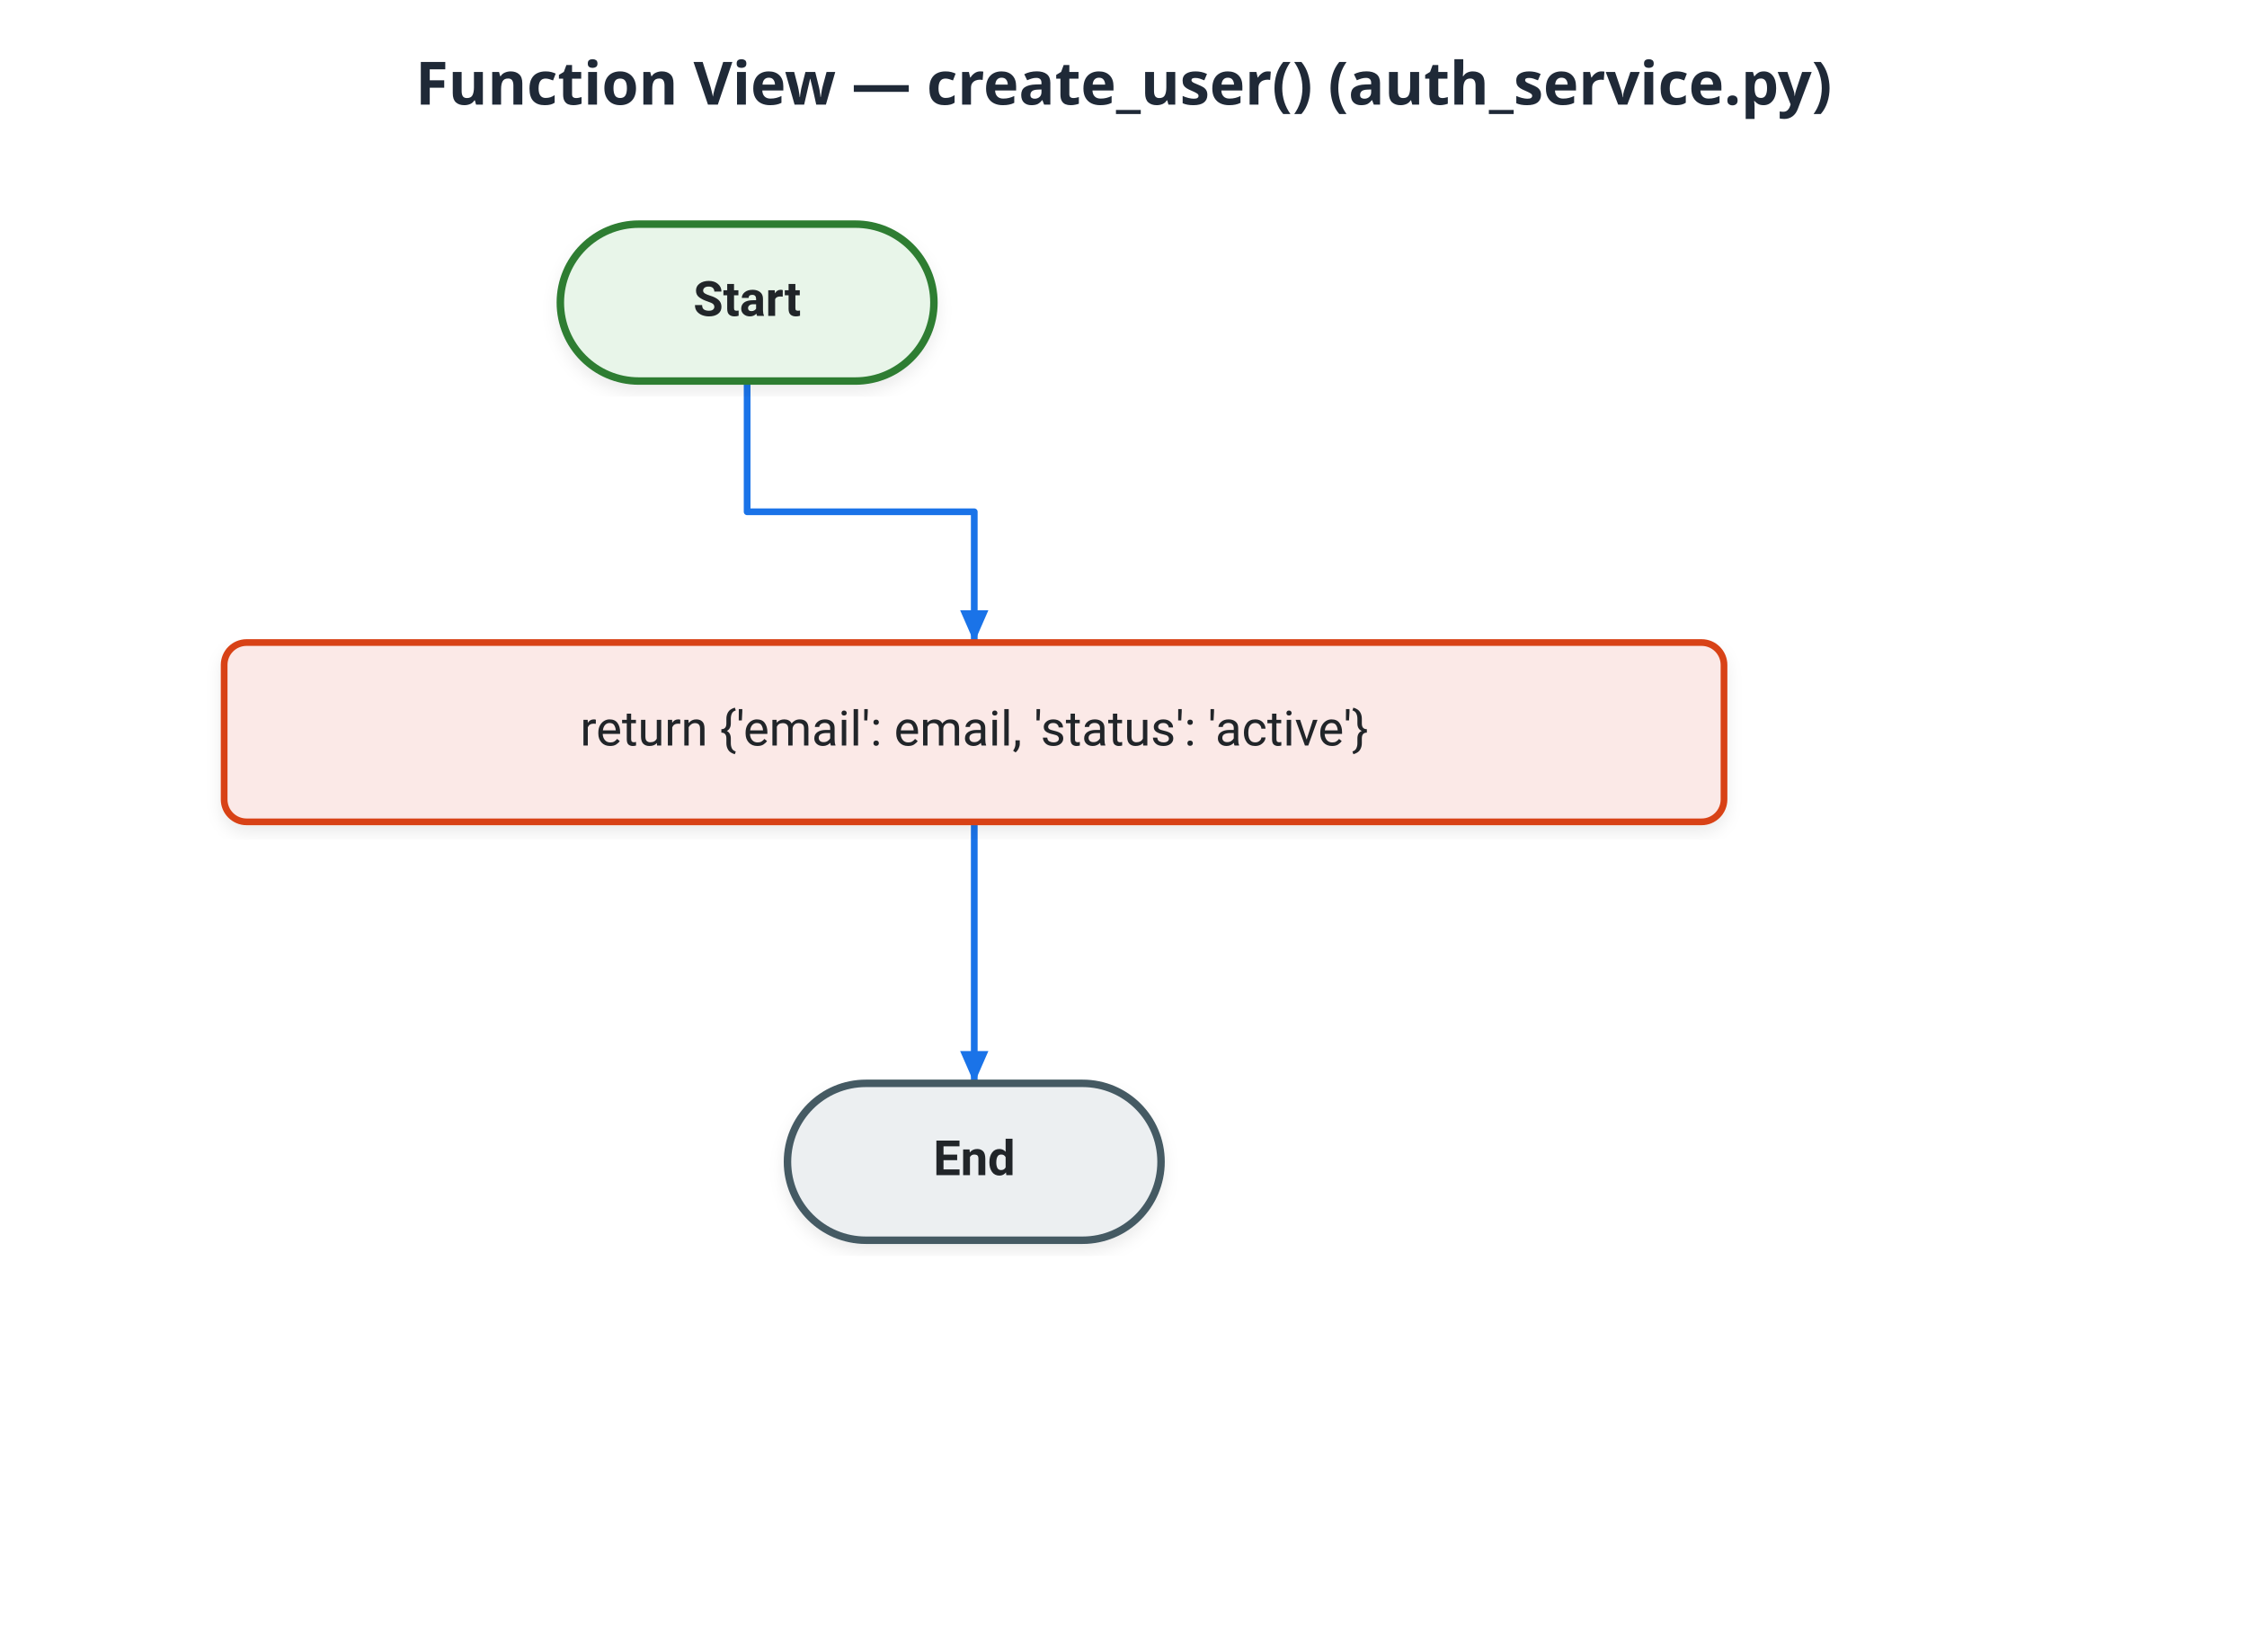
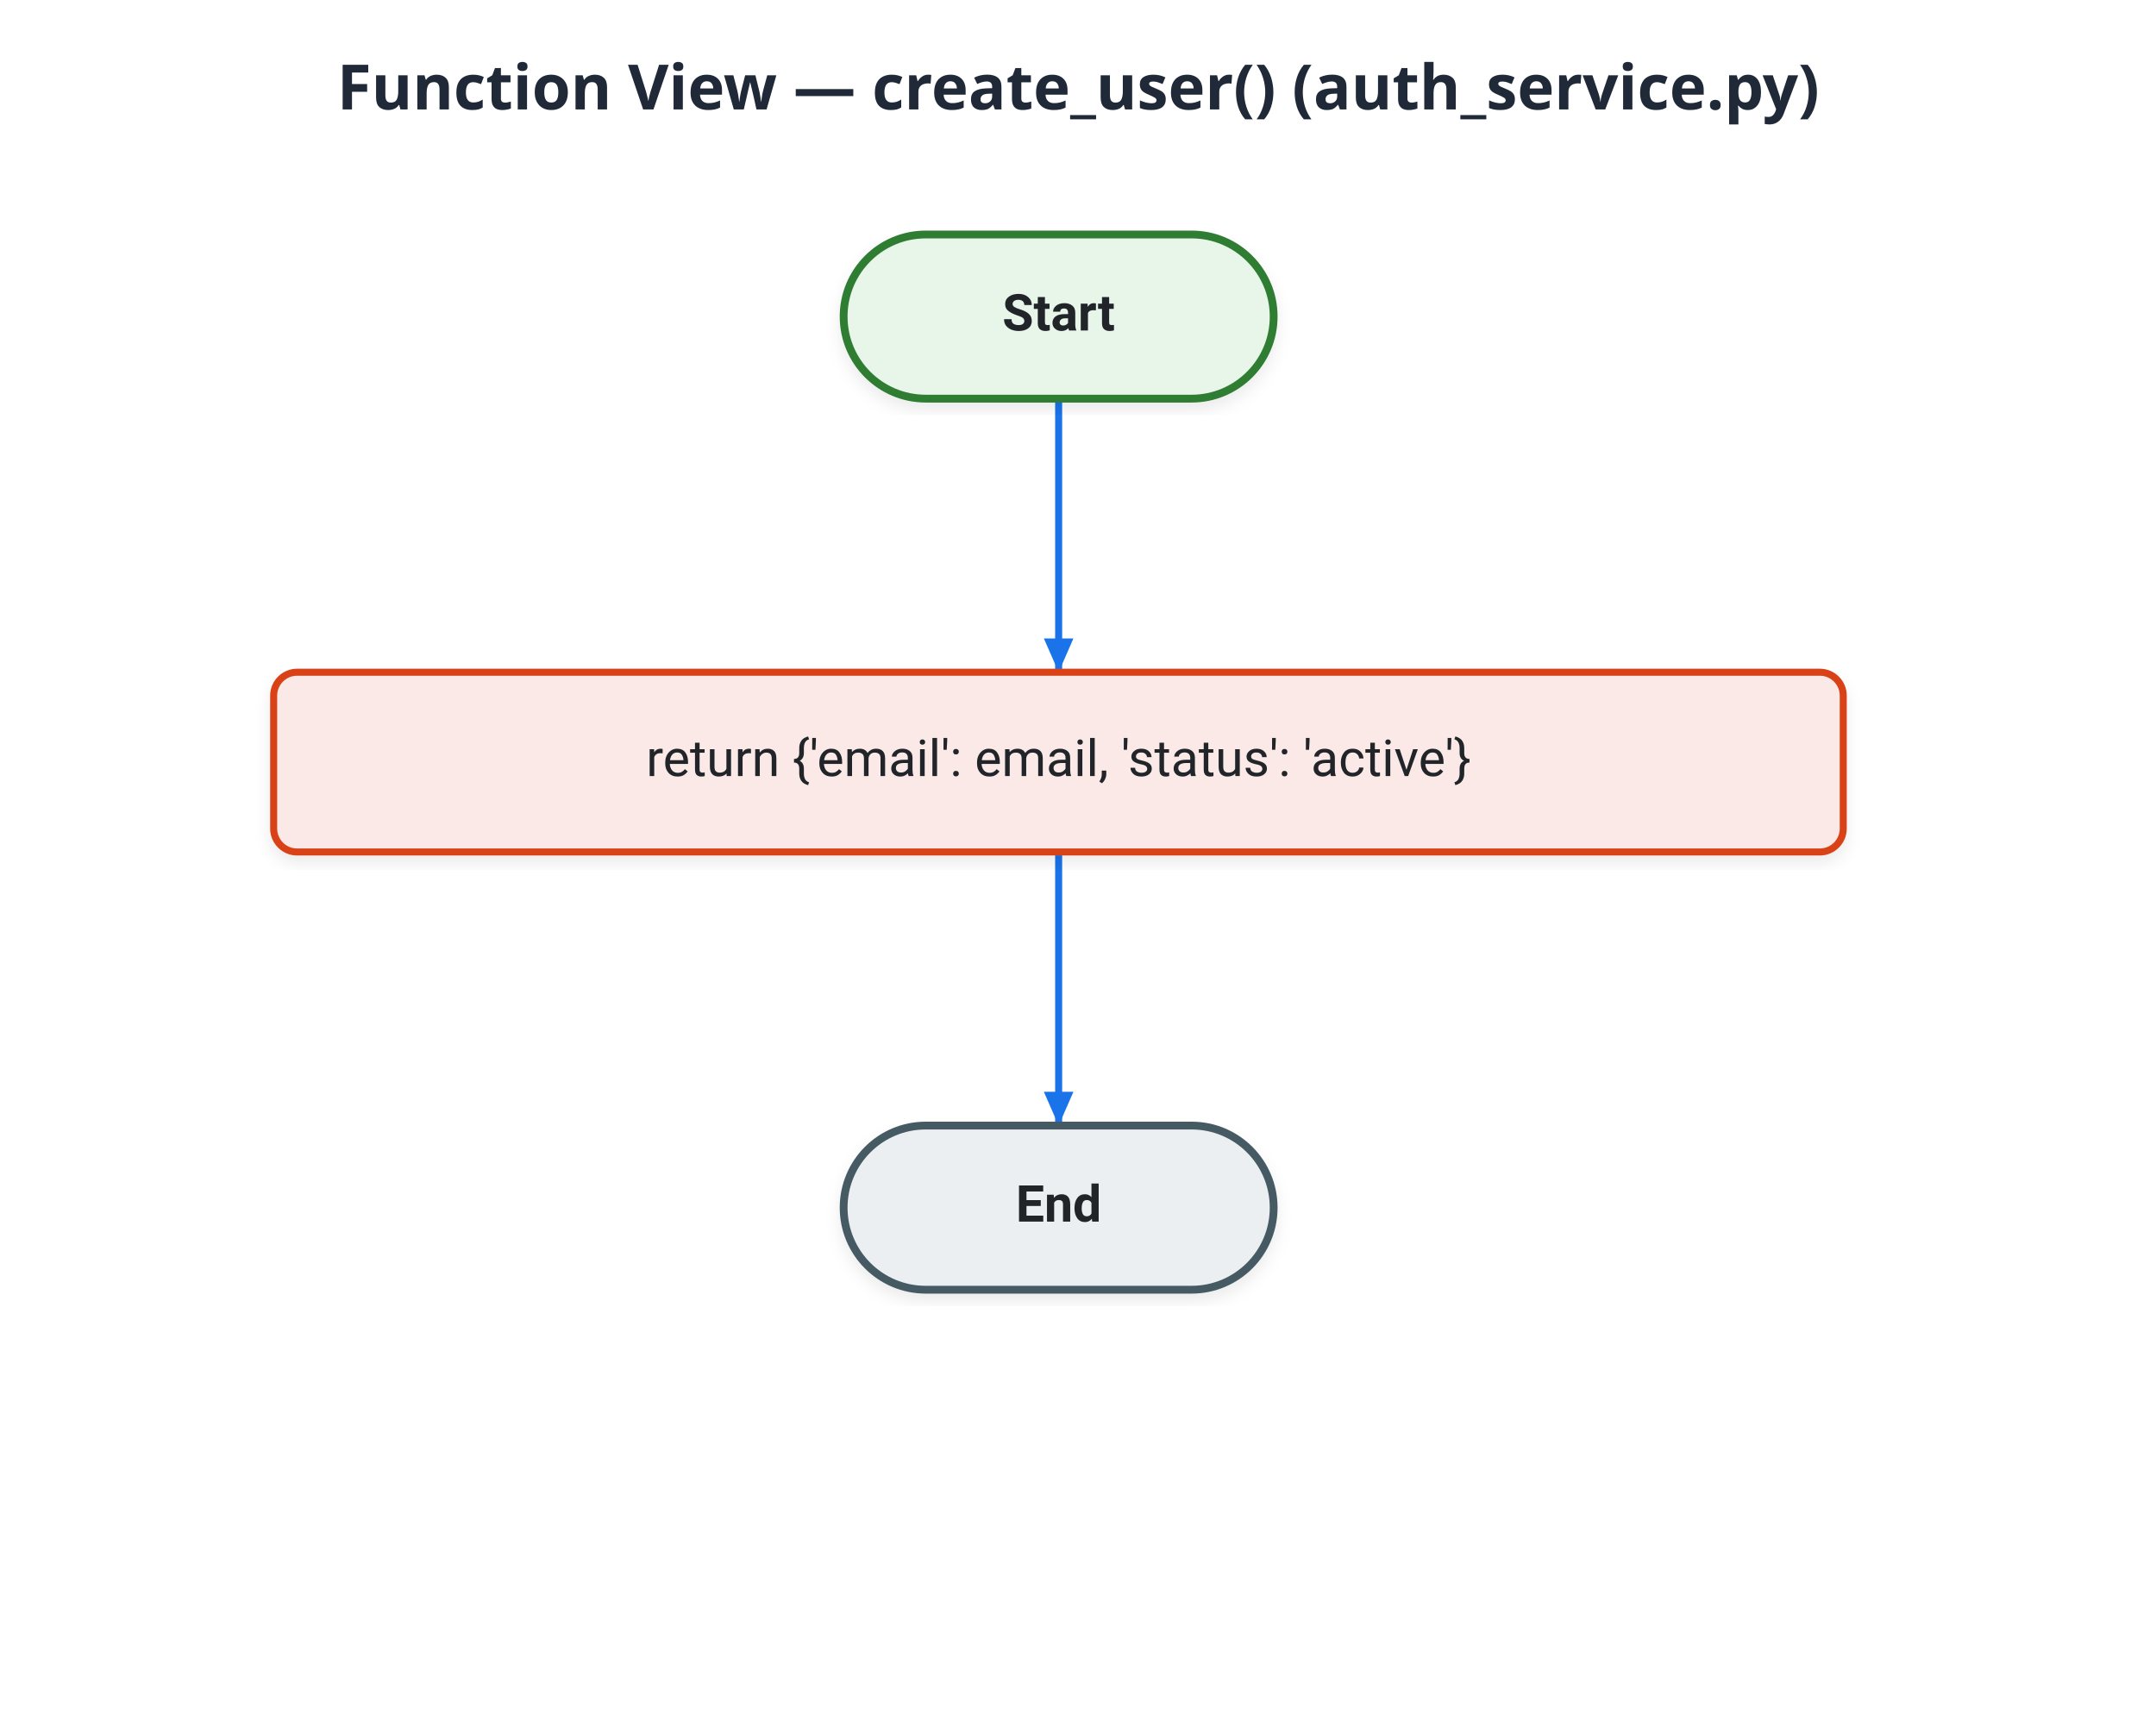
- <svg xmlns="http://www.w3.org/2000/svg" viewBox="0 0 601.5 442.0" width="601.5" height="442.0" class="flowbridge-diagram">
+ <svg xmlns="http://www.w3.org/2000/svg" viewBox="0 0 551.5 440.0" width="551.5" height="440.0" class="flowbridge-diagram">
  <defs>
    <marker id="arrow" viewBox="0 0 10 10" refX="8" refY="5" markerWidth="6" markerHeight="6" orient="auto-start-reverse">
      <path d="M 0 1.5 L 8 5 L 0 8.5 z" fill="#1a73e8" />
    </marker>
    <marker id="arrow-true" viewBox="0 0 10 10" refX="8" refY="5" markerWidth="6" markerHeight="6" orient="auto-start-reverse">
      <path d="M 0 1.5 L 8 5 L 0 8.5 z" fill="#2e7d32" />
    </marker>
    <marker id="arrow-false" viewBox="0 0 10 10" refX="8" refY="5" markerWidth="6" markerHeight="6" orient="auto-start-reverse">
      <path d="M 0 1.5 L 8 5 L 0 8.5 z" fill="#c62828" />
+     </marker>
+     <marker id="arrow-exception" viewBox="0 0 10 10" refX="8" refY="5" markerWidth="6" markerHeight="6" orient="auto-start-reverse">
+       <path d="M 0 1.5 L 8 5 L 0 8.5 z" fill="#d32f2f" />
+     </marker>
+     <marker id="arrow-import" viewBox="0 0 10 10" refX="8" refY="5" markerWidth="6" markerHeight="6" orient="auto-start-reverse">
+       <path d="M 0 1.5 L 8 5 L 0 8.5 z" fill="#1565c0" />
    </marker>
    <filter id="nodeShadow" x="-5%" y="-5%" width="110%" height="115%">
      <feDropShadow dx="0" dy="2" stdDeviation="2" flood-opacity="0.08" />
    </filter>
  </defs>
  <style>
    .node-text { font-family: -apple-system, BlinkMacSystemFont, "Segoe UI", Roboto, monospace; font-size: 13px; text-anchor: middle; dominant-baseline: middle; fill: #212529; }
    .node-subtext { font-family: sans-serif; font-size: 11px; fill: #6c757d; text-anchor: middle; }
    .edge-line { fill: none; stroke: #1a73e8; stroke-width: 1.8; stroke-linecap: round; stroke-linejoin: round; }
    .edge-true { stroke: #2e7d32; }
    .edge-false { stroke: #c62828; }
-     .edge-back { stroke: #e65100; stroke-dasharray: 4,3; }
+     .edge-back { stroke: #e65100; stroke-dasharray: 4,3; stroke-width: 1.6; }
+     .edge-exception { stroke: #d32f2f; stroke-dasharray: 4,3; stroke-width: 1.8; }
+     .edge-import { stroke: #1565c0; stroke-width: 2.0; }
    .edge-label { font-family: sans-serif; font-size: 11px; font-weight: 600; fill: #495057; text-anchor: middle; }
    .clickable { cursor: pointer; transition: transform 0.15s, filter 0.15s; }
    .clickable:hover { filter: brightness(0.95); }
  </style>
-   <text x="300.8" y="28" font-family="sans-serif" font-size="16" font-weight="bold" text-anchor="middle" fill="#1f2937">Function View — create_user() (auth_service.py)</text>
-   <path d="M 200.0 102.0 L 200.0 137.0 L 260.8 137.0 L 260.8 172.0" class="edge-line" marker-end="url(#arrow)" />
-   <path d="M 260.8 220.0 L 260.8 290.0" class="edge-line" marker-end="url(#arrow)" />
-   <g id="fb1_WyJlYWE1M2JlZC1lZjZlLTRkN2UtOGI4MS0zNjFlNTU2ZWQ3ZjYiLDEsIm5vZGUiLCJmYjFfV3lKbFlXRTFNMkpsWkMxbFpqWmxMVFJrTjJVdE9HSTRNUzB6TmpGbE5UVTJaV1EzWmpZaUxERXNJbWR5WVhCb0lpd2lablZ1WTNScGIyNGlMQ0prTW1SaE5EVTFOUzFtTldKa0xUUXpZekF0WVRNMk1DMHdOMlk1Tm1Jek5EZzNaVFlpTERjc01Dd2lZM0psWVhSbFgzVnpaWElpWFEiLDBd" data-node-id="fb1_WyJlYWE1M2JlZC1lZjZlLTRkN2UtOGI4MS0zNjFlNTU2ZWQ3ZjYiLDEsIm5vZGUiLCJmYjFfV3lKbFlXRTFNMkpsWkMxbFpqWmxMVFJrTjJVdE9HSTRNUzB6TmpGbE5UVTJaV1EzWmpZaUxERXNJbWR5WVhCb0lpd2lablZ1WTNScGIyNGlMQ0prTW1SaE5EVTFOUzFtTldKa0xUUXpZekF0WVRNMk1DMHdOMlk1Tm1Jek5EZzNaVFlpTERjc01Dd2lZM0psWVhSbFgzVnpaWElpWFEiLDBd">
-     <rect x="150.0" y="60.0" width="100.0" height="42.0" rx="21.0" fill="#e8f5e9" stroke="#2e7d32" stroke-width="2" filter="url(#nodeShadow)" />
-     <text x="200.0" y="81.0" class="node-text" fill="#1b5e20" font-weight="600">Start</text>
+   <text x="275.8" y="28" font-family="sans-serif" font-size="16" font-weight="bold" text-anchor="middle" fill="#1f2937">Function View — create_user() (auth_service.py)</text>
+   <path d="M 270.8 102.0 L 270.8 172.0" class="edge-line" marker-end="url(#arrow)" />
+   <path d="M 270.8 218.0 L 270.8 288.0" class="edge-line" marker-end="url(#arrow)" />
+   <g id="fb1_WyJmZWY3NWE5My1iYTdmLTQ5YmItOThjNy0yMjE1YjVmODU1MmQiLDEsIm5vZGUiLCJmYjFfV3lKbVpXWTNOV0U1TXkxaVlUZG1MVFE1WW1JdE9UaGpOeTB5TWpFMVlqVm1PRFUxTW1RaUxERXNJbWR5WVhCb0lpd2lablZ1WTNScGIyNGlMQ0l5T1dKbE9HWmhaaTB3TVdRekxUUTFNRFF0WWpWa1l5MDJNV1k1WlRKalkyUmtZVGdpTERjc01Dd2lZM0psWVhSbFgzVnpaWElpWFEiLDBd" data-node-id="fb1_WyJmZWY3NWE5My1iYTdmLTQ5YmItOThjNy0yMjE1YjVmODU1MmQiLDEsIm5vZGUiLCJmYjFfV3lKbVpXWTNOV0U1TXkxaVlUZG1MVFE1WW1JdE9UaGpOeTB5TWpFMVlqVm1PRFUxTW1RaUxERXNJbWR5WVhCb0lpd2lablZ1WTNScGIyNGlMQ0l5T1dKbE9HWmhaaTB3TVdRekxUUTFNRFF0WWpWa1l5MDJNV1k1WlRKalkyUmtZVGdpTERjc01Dd2lZM0psWVhSbFgzVnpaWElpWFEiLDBd">
+     <rect x="215.8" y="60.0" width="110.0" height="42.0" rx="21.0" fill="#e8f5e9" stroke="#2e7d32" stroke-width="2" filter="url(#nodeShadow)" />
+     <text x="270.8" y="81.0" class="node-text" fill="#1b5e20" font-weight="600">Start</text>
  </g>
-   <g id="fb1_WyJlYWE1M2JlZC1lZjZlLTRkN2UtOGI4MS0zNjFlNTU2ZWQ3ZjYiLDEsIm5vZGUiLCJmYjFfV3lKbFlXRTFNMkpsWkMxbFpqWmxMVFJrTjJVdE9HSTRNUzB6TmpGbE5UVTJaV1EzWmpZaUxERXNJbWR5WVhCb0lpd2lablZ1WTNScGIyNGlMQ0prTW1SaE5EVTFOUzFtTldKa0xUUXpZekF0WVRNMk1DMHdOMlk1Tm1Jek5EZzNaVFlpTERjc01Dd2lZM0psWVhSbFgzVnpaWElpWFEiLDFd" data-node-id="fb1_WyJlYWE1M2JlZC1lZjZlLTRkN2UtOGI4MS0zNjFlNTU2ZWQ3ZjYiLDEsIm5vZGUiLCJmYjFfV3lKbFlXRTFNMkpsWkMxbFpqWmxMVFJrTjJVdE9HSTRNUzB6TmpGbE5UVTJaV1EzWmpZaUxERXNJbWR5WVhCb0lpd2lablZ1WTNScGIyNGlMQ0prTW1SaE5EVTFOUzFtTldKa0xUUXpZekF0WVRNMk1DMHdOMlk1Tm1Jek5EZzNaVFlpTERjc01Dd2lZM0psWVhSbFgzVnpaWElpWFEiLDFd">
-     <rect x="210.8" y="290.0" width="100.0" height="42.0" rx="21.0" fill="#eceff1" stroke="#455a64" stroke-width="2" filter="url(#nodeShadow)" />
-     <text x="260.8" y="311.0" class="node-text" fill="#263238" font-weight="600">End</text>
+   <g id="fb1_WyJmZWY3NWE5My1iYTdmLTQ5YmItOThjNy0yMjE1YjVmODU1MmQiLDEsIm5vZGUiLCJmYjFfV3lKbVpXWTNOV0U1TXkxaVlUZG1MVFE1WW1JdE9UaGpOeTB5TWpFMVlqVm1PRFUxTW1RaUxERXNJbWR5WVhCb0lpd2lablZ1WTNScGIyNGlMQ0l5T1dKbE9HWmhaaTB3TVdRekxUUTFNRFF0WWpWa1l5MDJNV1k1WlRKalkyUmtZVGdpTERjc01Dd2lZM0psWVhSbFgzVnpaWElpWFEiLDFd" data-node-id="fb1_WyJmZWY3NWE5My1iYTdmLTQ5YmItOThjNy0yMjE1YjVmODU1MmQiLDEsIm5vZGUiLCJmYjFfV3lKbVpXWTNOV0U1TXkxaVlUZG1MVFE1WW1JdE9UaGpOeTB5TWpFMVlqVm1PRFUxTW1RaUxERXNJbWR5WVhCb0lpd2lablZ1WTNScGIyNGlMQ0l5T1dKbE9HWmhaaTB3TVdRekxUUTFNRFF0WWpWa1l5MDJNV1k1WlRKalkyUmtZVGdpTERjc01Dd2lZM0psWVhSbFgzVnpaWElpWFEiLDFd">
+     <rect x="215.8" y="288.0" width="110.0" height="42.0" rx="21.0" fill="#eceff1" stroke="#455a64" stroke-width="2" filter="url(#nodeShadow)" />
+     <text x="270.8" y="309.0" class="node-text" fill="#263238" font-weight="600">End</text>
  </g>
-   <g id="fb1_WyJlYWE1M2JlZC1lZjZlLTRkN2UtOGI4MS0zNjFlNTU2ZWQ3ZjYiLDEsIm5vZGUiLCJmYjFfV3lKbFlXRTFNMkpsWkMxbFpqWmxMVFJrTjJVdE9HSTRNUzB6TmpGbE5UVTJaV1EzWmpZaUxERXNJbWR5WVhCb0lpd2lablZ1WTNScGIyNGlMQ0prTW1SaE5EVTFOUzFtTldKa0xUUXpZekF0WVRNMk1DMHdOMlk1Tm1Jek5EZzNaVFlpTERjc01Dd2lZM0psWVhSbFgzVnpaWElpWFEiLDJd" data-node-id="fb1_WyJlYWE1M2JlZC1lZjZlLTRkN2UtOGI4MS0zNjFlNTU2ZWQ3ZjYiLDEsIm5vZGUiLCJmYjFfV3lKbFlXRTFNMkpsWkMxbFpqWmxMVFJrTjJVdE9HSTRNUzB6TmpGbE5UVTJaV1EzWmpZaUxERXNJbWR5WVhCb0lpd2lablZ1WTNScGIyNGlMQ0prTW1SaE5EVTFOUzFtTldKa0xUUXpZekF0WVRNMk1DMHdOMlk1Tm1Jek5EZzNaVFlpTERjc01Dd2lZM0psWVhSbFgzVnpaWElpWFEiLDJd" data-file-id="d2da4555-f5bd-43c0-a360-07f96b3487e6" data-start-line="8" data-end-line="8">
-     <rect x="60.0" y="172.0" width="401.5" height="48.0" rx="6" fill="#fbe9e7" stroke="#d84315" stroke-width="1.8" filter="url(#nodeShadow)" />
-     <text x="260.8" y="196.0" class="node-text" fill="#bf360c">return {'email': email, 'status': 'active'}</text>
+   <g id="fb1_WyJmZWY3NWE5My1iYTdmLTQ5YmItOThjNy0yMjE1YjVmODU1MmQiLDEsIm5vZGUiLCJmYjFfV3lKbVpXWTNOV0U1TXkxaVlUZG1MVFE1WW1JdE9UaGpOeTB5TWpFMVlqVm1PRFUxTW1RaUxERXNJbWR5WVhCb0lpd2lablZ1WTNScGIyNGlMQ0l5T1dKbE9HWmhaaTB3TVdRekxUUTFNRFF0WWpWa1l5MDJNV1k1WlRKalkyUmtZVGdpTERjc01Dd2lZM0psWVhSbFgzVnpaWElpWFEiLDJd" data-node-id="fb1_WyJmZWY3NWE5My1iYTdmLTQ5YmItOThjNy0yMjE1YjVmODU1MmQiLDEsIm5vZGUiLCJmYjFfV3lKbVpXWTNOV0U1TXkxaVlUZG1MVFE1WW1JdE9UaGpOeTB5TWpFMVlqVm1PRFUxTW1RaUxERXNJbWR5WVhCb0lpd2lablZ1WTNScGIyNGlMQ0l5T1dKbE9HWmhaaTB3TVdRekxUUTFNRFF0WWpWa1l5MDJNV1k1WlRKalkyUmtZVGdpTERjc01Dd2lZM0psWVhSbFgzVnpaWElpWFEiLDJd" data-file-id="29be8faf-01d3-4504-b5dc-61f9e2ccdda8" data-start-line="8" data-end-line="8">
+     <rect x="70.0" y="172.0" width="401.5" height="46.0" rx="6" fill="#fbe9e7" stroke="#d84315" stroke-width="1.8" filter="url(#nodeShadow)" />
+     <text x="270.8" y="195.0" class="node-text" fill="#bf360c">return {'email': email, 'status': 'active'}</text>
  </g>
</svg>
